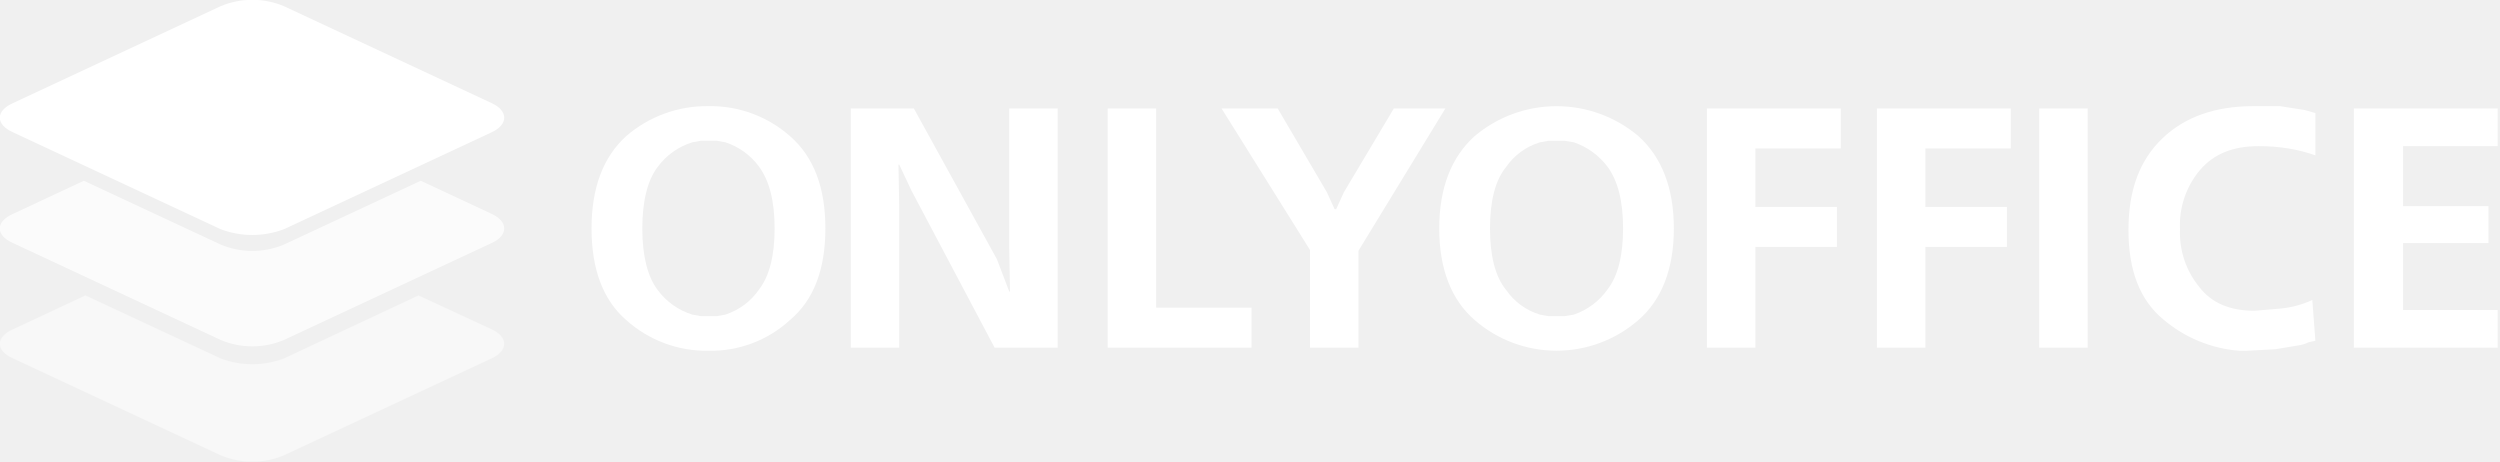
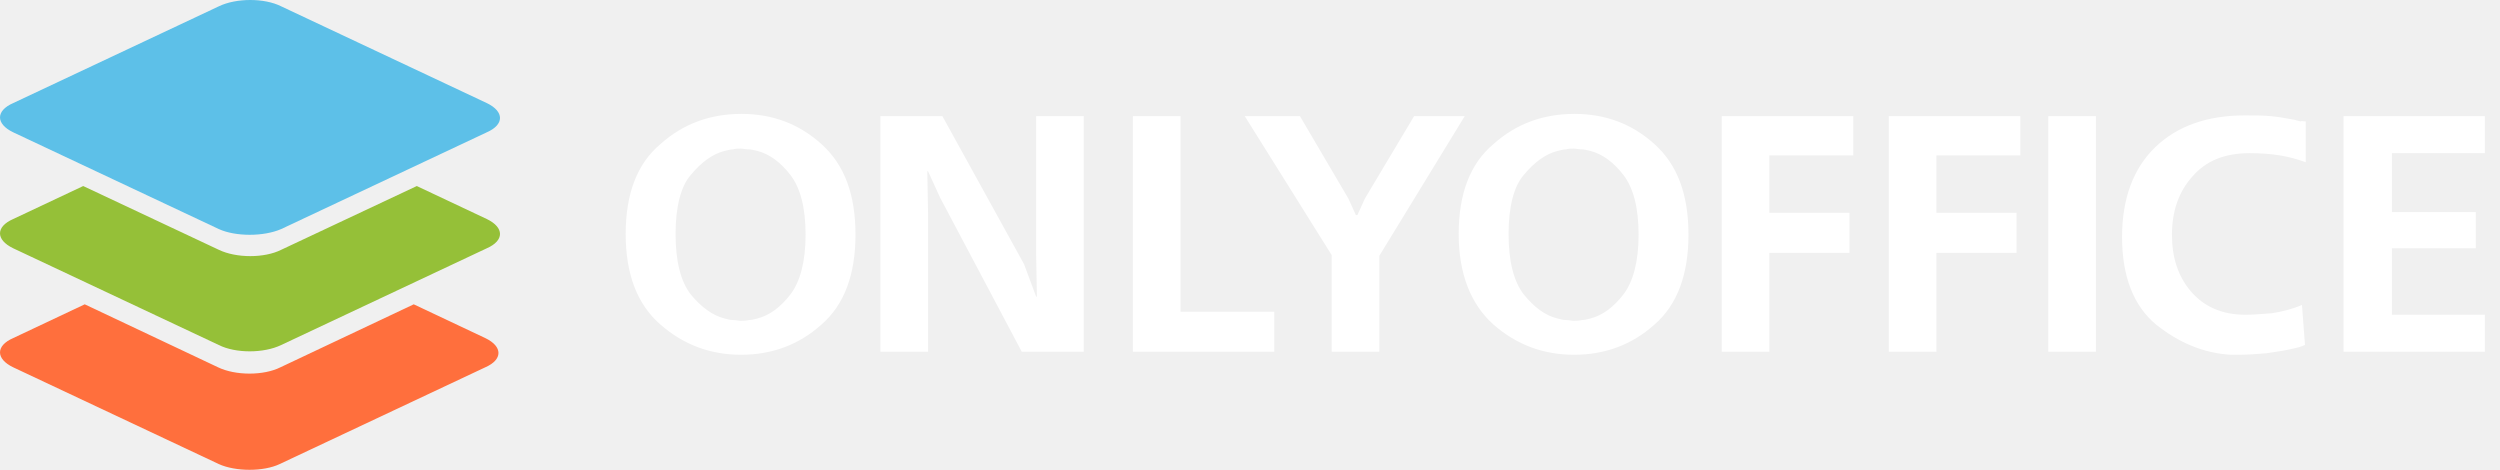
- <svg xmlns="http://www.w3.org/2000/svg" width="325" height="60" viewBox="0 0 325 60" fill="none">
-   <g clip-path="url(#clip0)">
-     <path d="M76.9 29.699C76.9 24.433 78.4 20.433 81.4 17.699C84.368 15.131 88.176 13.743 92.1 13.799C95.996 13.73 99.778 15.121 102.7 17.699C105.8 20.399 107.3 24.399 107.3 29.699C107.3 34.999 105.8 38.999 102.7 41.599C99.814 44.249 96.017 45.682 92.1 45.599C88.156 45.667 84.333 44.238 81.4 41.599C78.4 38.999 76.9 34.999 76.9 29.699V29.699ZM83.5 29.699C83.5 33.299 84.2 35.999 85.5 37.699C86.618 39.221 88.195 40.343 90 40.899L91.1 41.099H93.2L94.3 40.899C96.092 40.317 97.639 39.157 98.7 37.599C100 35.899 100.7 33.299 100.7 29.699C100.7 26.099 100 23.499 98.7 21.699C97.608 20.195 96.068 19.075 94.3 18.499L93.2 18.299H91.1L90 18.499C88.195 19.056 86.618 20.177 85.5 21.699C84.2 23.399 83.5 26.099 83.5 29.699V29.699ZM110.6 14.099H118.8L129.6 33.699L131.2 37.899H131.3L131.2 32.399V14.099H137.5V45.199H129.3L118.5 24.799L116.9 21.399H116.8L116.9 26.899V45.199H110.6V14.099V14.099ZM144 14.099H150.3V39.999H162.7V45.199H144V14.099ZM158.8 14.099H166.1L172.5 24.999L173.5 27.199H173.7L174.7 24.999L181.2 14.099H187.9L176.6 32.599V45.199H170.3V32.499L158.8 14.099V14.099Z" fill="white" />
-     <path d="M187.1 29.7C187.1 24.4 188.7 20.4 191.7 17.7C194.678 15.183 198.451 13.803 202.35 13.803C206.249 13.803 210.022 15.183 213 17.7C216 20.4 217.6 24.4 217.6 29.7C217.6 35 216 39 213 41.6C210.049 44.174 206.266 45.593 202.35 45.593C198.434 45.593 194.651 44.174 191.7 41.6C188.7 39 187.1 35 187.1 29.7V29.7ZM193.7 29.7C193.7 33.3 194.4 36 195.8 37.7C196.86 39.236 198.412 40.365 200.2 40.9L201.3 41.1H203.4L204.6 40.9C206.378 40.292 207.919 39.137 209 37.6C210.3 35.9 211 33.3 211 29.7C211 26.1 210.3 23.5 209 21.7C207.89 20.214 206.356 19.099 204.6 18.5L203.4 18.3H201.3L200.2 18.5C198.412 19.035 196.86 20.163 195.8 21.7C194.4 23.4 193.7 26.1 193.7 29.7V29.7ZM221.9 14.1H239.3V19.3H228.2V26.9H238.8V32.1H228.2V45.2H221.9V14.1ZM244 14.1H261.4V19.3H250.3V26.9H260.9V32.1H250.3V45.2H244V14.1ZM265.1 45.2V14.1H271.4V45.2H265.1ZM301 14.8V20.2C299.863 19.795 298.692 19.494 297.5 19.3C296.211 19.093 294.906 18.993 293.6 19C290.3 19 287.8 20 286 22.1C284.191 24.245 283.262 26.997 283.4 29.8C283.285 32.522 284.175 35.191 285.9 37.3C287.5 39.4 289.9 40.4 293.1 40.4L296.6 40.1C297.985 39.955 299.336 39.583 300.6 39L301 44.3L300.1 44.5C299.693 44.706 299.253 44.842 298.8 44.9L295.8 45.4L292.1 45.6H291.1C287.449 45.315 283.983 43.88 281.2 41.5C278.2 39 276.7 35.2 276.7 29.9C276.7 24.6 278.2 20.8 281.1 18C284 15.2 288 13.8 292.9 13.8H296.4L299.6 14.3L300.3 14.5L301 14.7V14.8ZM306 14.1H324.7V19H312.4V26.8H323.5V31.6H312.4V40.3H324.7V45.2H306V14.1Z" fill="white" />
-     <path fill-rule="evenodd" clip-rule="evenodd" d="M28.7 59.199L1.7 46.599C-0.6 45.599 -0.6 43.799 1.7 42.799L11.1 38.399L28.7 46.599C31.342 47.598 34.258 47.598 36.9 46.599L54.4 38.399L63.9 42.799C66.1 43.799 66.1 45.599 63.9 46.599L36.9 59.199C35.602 59.744 34.208 60.024 32.8 60.024C31.392 60.024 29.998 59.744 28.7 59.199V59.199Z" fill="white" fill-opacity="0.5" />
-     <path fill-rule="evenodd" clip-rule="evenodd" d="M28.7 44.2L1.7 31.6C-0.6 30.6 -0.6 28.8 1.7 27.8L10.9 23.5L28.7 31.8C29.998 32.345 31.392 32.625 32.8 32.625C34.208 32.625 35.602 32.345 36.9 31.8L54.7 23.5L63.9 27.8C66.1 28.8 66.1 30.6 63.9 31.6L36.9 44.2C35.602 44.745 34.208 45.025 32.8 45.025C31.392 45.025 29.998 44.745 28.7 44.2V44.2Z" fill="white" fill-opacity="0.75" />
-     <path fill-rule="evenodd" clip-rule="evenodd" d="M28.7 29.8L1.7 17.2C-0.6 16.2 -0.6 14.4 1.7 13.4L28.7 0.8C29.998 0.255 31.392 -0.025 32.8 -0.025C34.208 -0.025 35.602 0.255 36.9 0.8L63.9 13.4C66.1 14.4 66.1 16.2 63.9 17.2L36.9 29.8C34.258 30.798 31.342 30.798 28.7 29.8V29.8Z" fill="white" />
-   </g>
-   <defs>
-     <clipPath id="clip0">
-       <rect width="324.7" height="60" fill="white" />
-     </clipPath>
-   </defs>
+ <svg xmlns="http://www.w3.org/2000/svg" width="149" height="28" viewBox="0 0 149 28" fill="none">
+   <path fill-rule="evenodd" clip-rule="evenodd" d="M39.363 8.588C37.967 9.758 37.291 11.558 37.291 13.943C37.291 16.328 37.967 18.129 39.363 19.344C40.76 20.559 42.337 21.144 44.184 21.144C45.986 21.144 47.608 20.559 48.959 19.344C50.311 18.174 50.987 16.373 50.987 13.988C50.987 11.558 50.311 9.803 48.959 8.588C47.608 7.373 46.031 6.788 44.184 6.788C42.337 6.788 40.715 7.373 39.363 8.588ZM41.165 17.544C40.58 16.779 40.264 15.608 40.264 13.943C40.264 12.323 40.58 11.108 41.165 10.433C41.796 9.668 42.472 9.173 43.193 8.993C43.373 8.948 43.553 8.903 43.688 8.903C43.823 8.858 43.959 8.858 44.139 8.858C44.229 8.858 44.308 8.869 44.386 8.881C44.465 8.892 44.544 8.903 44.634 8.903C44.77 8.903 44.95 8.948 45.13 8.993C45.851 9.173 46.526 9.668 47.112 10.433C47.698 11.198 48.013 12.368 48.013 13.988C48.013 15.563 47.698 16.779 47.112 17.544C46.526 18.309 45.851 18.804 45.13 18.984C45.099 18.991 45.069 18.999 45.041 19.007C44.902 19.043 44.784 19.074 44.634 19.074C44.454 19.119 44.319 19.119 44.139 19.119C44.071 19.119 43.992 19.107 43.913 19.096L43.913 19.096L43.913 19.096C43.835 19.085 43.756 19.074 43.688 19.074C43.539 19.074 43.421 19.043 43.282 19.007L43.282 19.006C43.253 18.999 43.224 18.991 43.193 18.984C42.472 18.804 41.796 18.309 41.165 17.544ZM56.167 6.923H52.473V20.964H55.312V12.683L55.267 10.208H55.312L56.032 11.783L60.898 20.964H64.592V6.923H61.754V15.159L61.799 17.679H61.754L61.033 15.743L56.167 6.923ZM67.52 6.923H70.359V18.579H75.945V20.964H67.52V6.923ZM77.477 6.923H74.188L79.369 15.204V20.964H82.207V15.248L87.298 6.923H84.28L81.351 11.828L80.901 12.818H80.811L80.36 11.828L77.477 6.923ZM86.938 13.943C86.938 11.558 87.614 9.758 89.01 8.588C90.362 7.373 91.984 6.788 93.831 6.788C95.678 6.788 97.255 7.373 98.606 8.588C99.958 9.803 100.633 11.558 100.633 13.988C100.633 16.373 99.958 18.174 98.606 19.344C97.255 20.559 95.633 21.144 93.831 21.144C91.984 21.144 90.407 20.559 89.01 19.344C87.659 18.129 86.938 16.328 86.938 13.943ZM89.911 13.943C89.911 15.608 90.227 16.779 90.812 17.544C91.443 18.309 92.074 18.804 92.84 18.984C92.871 18.991 92.9 18.999 92.929 19.007C93.067 19.043 93.186 19.074 93.335 19.074C93.403 19.074 93.481 19.085 93.56 19.096C93.639 19.107 93.718 19.119 93.786 19.119C93.966 19.119 94.101 19.119 94.281 19.074C94.43 19.074 94.549 19.043 94.688 19.007C94.716 18.999 94.746 18.991 94.777 18.984C95.498 18.804 96.173 18.309 96.759 17.544C97.345 16.779 97.66 15.563 97.66 13.988C97.66 12.368 97.345 11.198 96.759 10.433C96.173 9.668 95.498 9.173 94.777 8.993C94.597 8.948 94.416 8.903 94.281 8.903C94.191 8.903 94.112 8.892 94.033 8.881C93.955 8.869 93.876 8.858 93.786 8.858C93.605 8.858 93.47 8.858 93.335 8.903C93.2 8.903 93.02 8.948 92.84 8.993C92.119 9.173 91.443 9.668 90.812 10.433C90.227 11.108 89.911 12.323 89.911 13.943ZM110.455 6.923H102.616V20.964H105.454V15.069H110.229V12.683H105.454V9.263H110.455V6.923ZM112.572 6.923H120.411V9.263H115.41V12.683H120.186V15.069H115.41V20.964H112.572V6.923ZM122.078 6.923V20.964H124.916V6.923H122.078ZM137.422 7.238V9.668C136.927 9.488 136.431 9.353 135.89 9.263C135.35 9.173 134.719 9.128 134.088 9.128C132.602 9.128 131.475 9.578 130.664 10.523C129.854 11.423 129.448 12.593 129.448 13.988C129.448 15.338 129.808 16.463 130.574 17.363C131.34 18.264 132.421 18.759 133.818 18.759C134.246 18.759 134.675 18.725 135.161 18.687L135.395 18.669C135.981 18.578 136.566 18.444 137.197 18.174L137.377 20.559C137.287 20.604 137.152 20.649 137.017 20.694C136.837 20.739 136.656 20.784 136.431 20.829C136.198 20.887 135.928 20.926 135.62 20.971L135.62 20.971C135.451 20.995 135.271 21.022 135.079 21.054C134.539 21.099 133.998 21.144 133.413 21.144H133.187H132.962C131.34 21.054 129.854 20.424 128.502 19.344C127.15 18.218 126.475 16.463 126.475 14.123C126.475 11.828 127.15 10.028 128.457 8.768C129.763 7.508 131.565 6.878 133.773 6.878C134.359 6.878 134.899 6.878 135.35 6.923C135.779 6.962 136.174 7.035 136.594 7.112L136.791 7.148C136.837 7.17 136.893 7.182 136.949 7.193C137.005 7.204 137.062 7.215 137.107 7.238C137.164 7.209 137.222 7.217 137.291 7.227C137.33 7.232 137.373 7.238 137.422 7.238ZM148.099 6.923H139.675V20.964H148.099V18.759H142.558V14.798H147.559V12.638H142.558V9.128H148.099V6.923Z" fill="white" />
+   <path fill-rule="evenodd" clip-rule="evenodd" d="M13.039 27.657L0.783 21.89C-0.261 21.386 -0.261 20.608 0.783 20.151L5.05 18.137L12.994 21.89C14.038 22.393 15.717 22.393 16.716 21.89L24.659 18.137L28.926 20.151C29.97 20.654 29.97 21.432 28.926 21.89L16.671 27.657C15.717 28.114 14.038 28.114 13.039 27.657Z" fill="#FF6F3D" />
+   <path fill-rule="evenodd" clip-rule="evenodd" d="M13.039 20.562L0.783 14.796C-0.261 14.292 -0.261 13.514 0.783 13.056L4.959 11.088L13.039 14.887C14.083 15.391 15.763 15.391 16.761 14.887L24.841 11.088L29.017 13.056C30.061 13.56 30.061 14.338 29.017 14.796L16.761 20.562C15.717 21.066 14.038 21.066 13.039 20.562Z" fill="#95C038" />
+   <path fill-rule="evenodd" clip-rule="evenodd" d="M13.039 13.651L0.783 7.884C-0.261 7.38 -0.261 6.602 0.783 6.145L13.039 0.378C14.083 -0.126 15.762 -0.126 16.761 0.378L29.017 6.145C30.061 6.648 30.061 7.426 29.017 7.884L16.761 13.651C15.717 14.108 14.037 14.108 13.039 13.651Z" fill="#5DC0E8" />
</svg>
